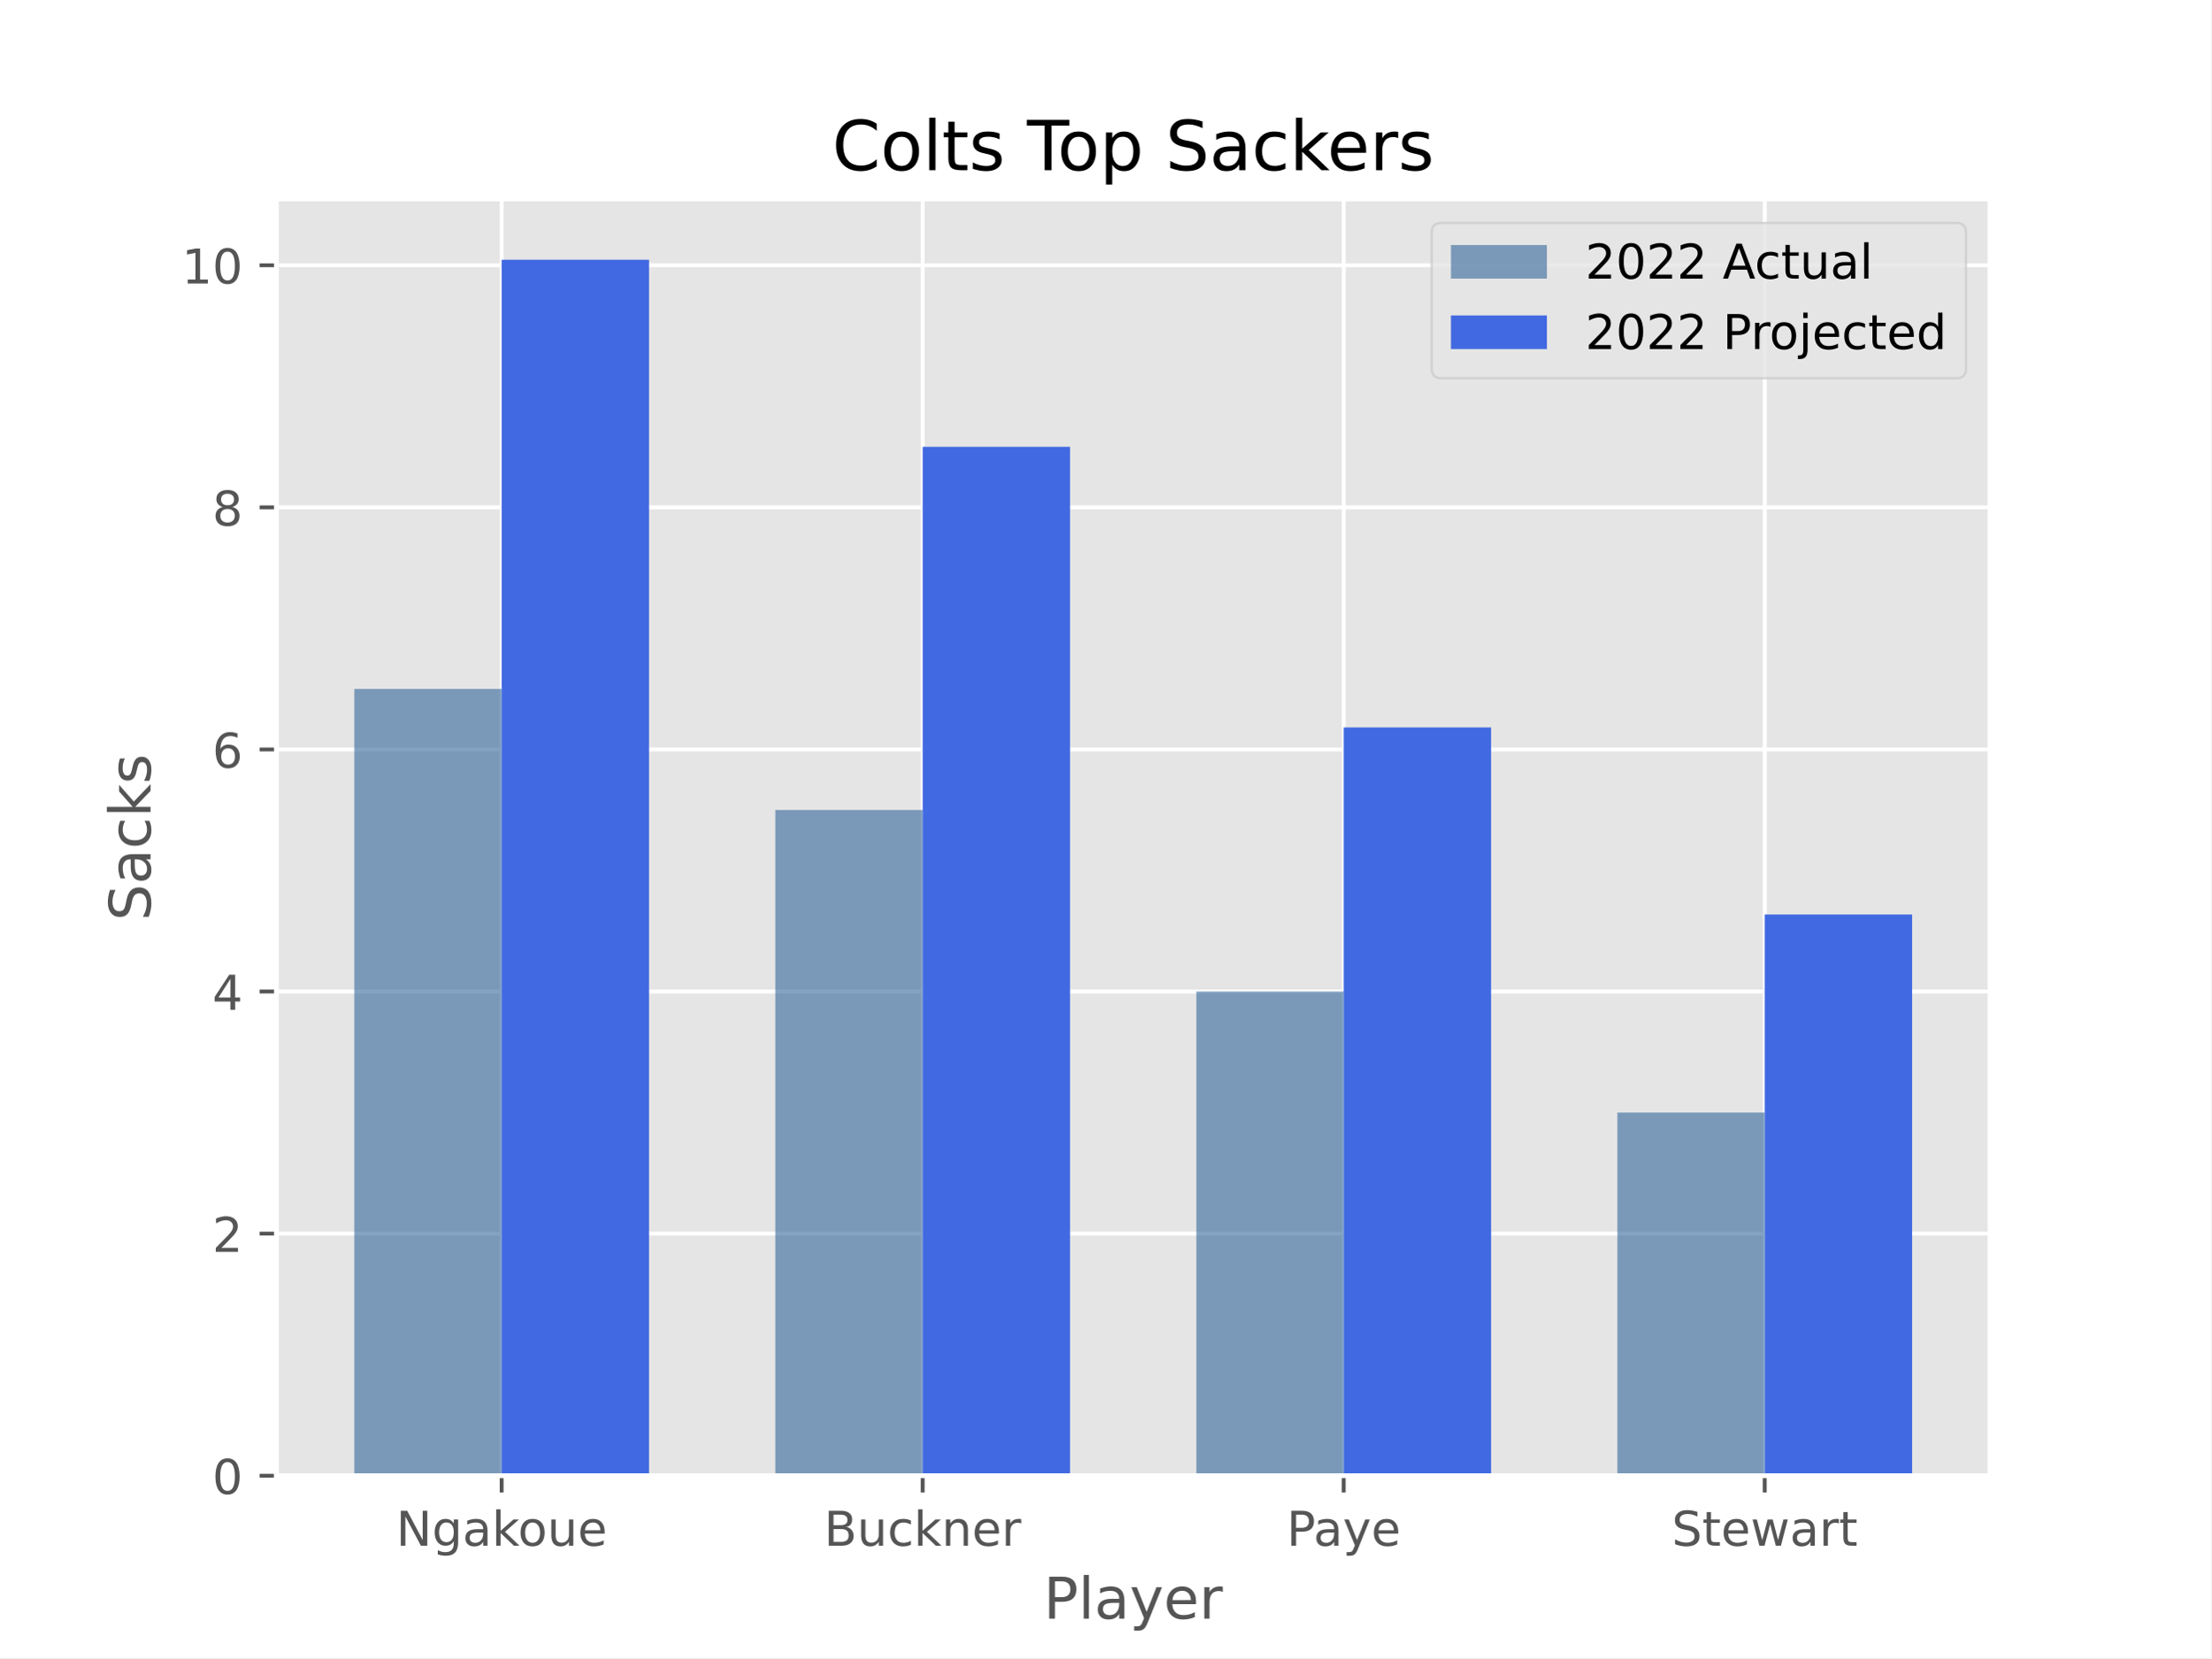
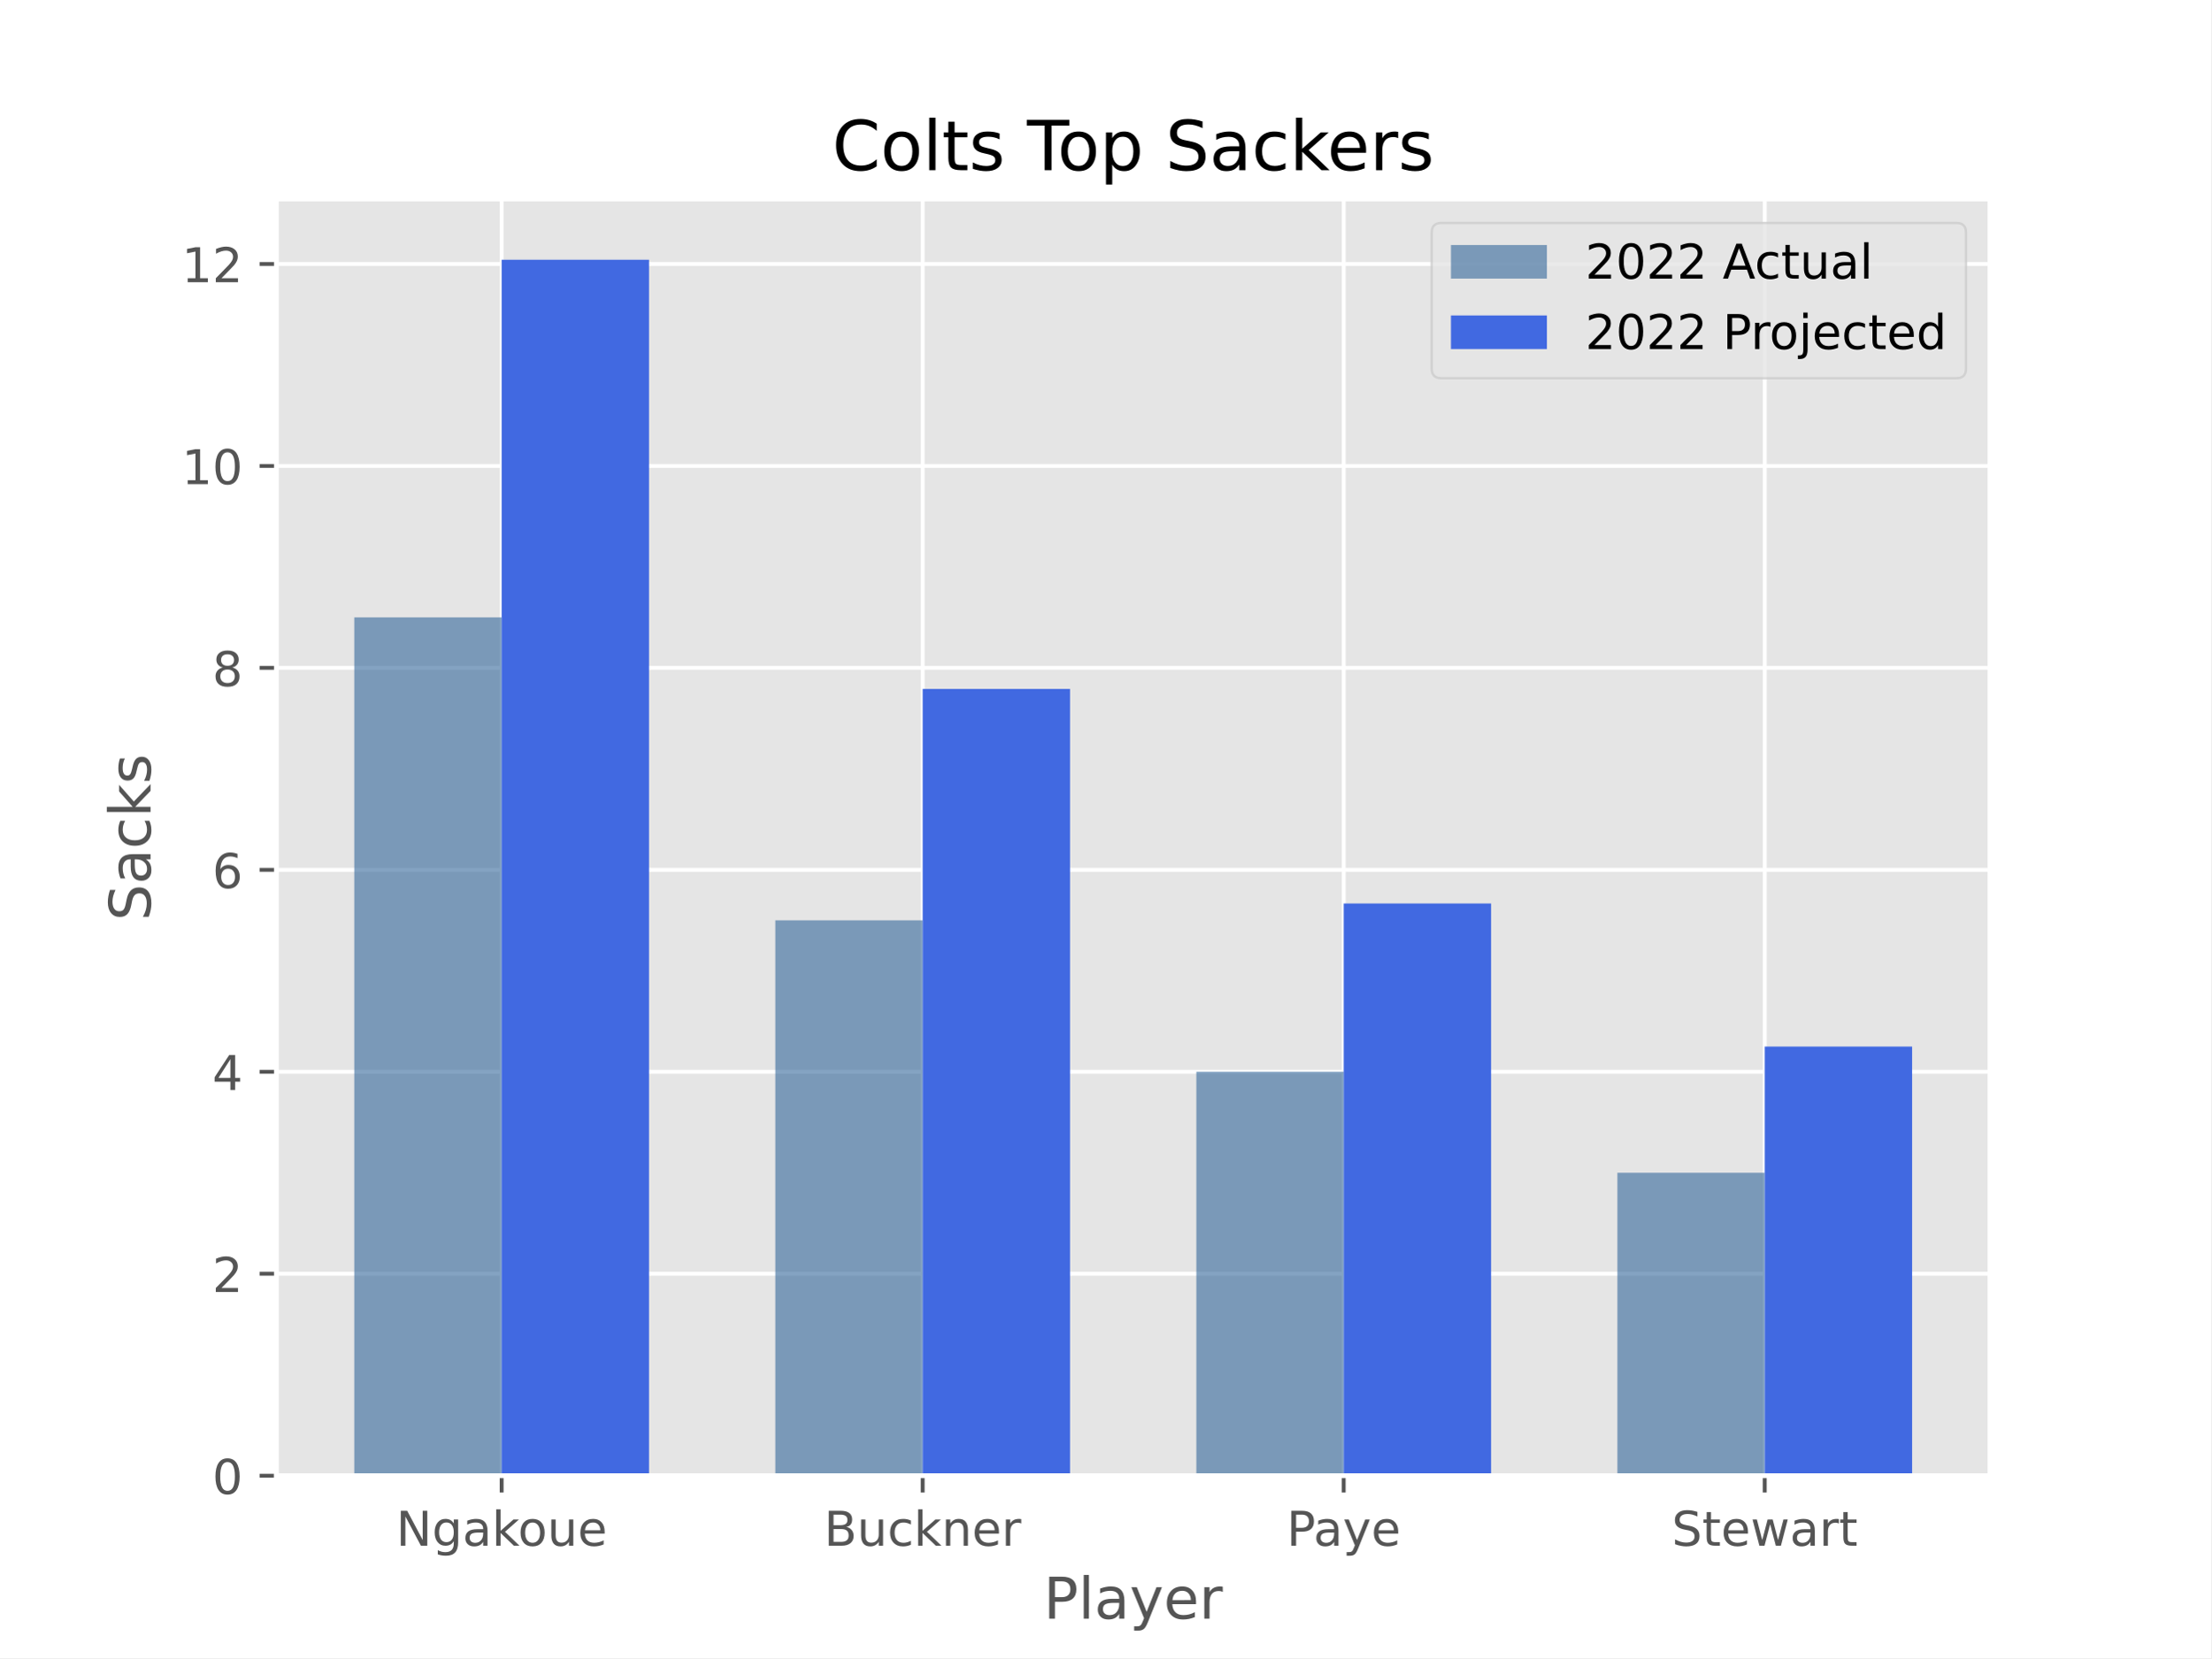
<svg xmlns="http://www.w3.org/2000/svg" xmlns:xlink="http://www.w3.org/1999/xlink" width="460.8pt" height="345.6pt" viewBox="0 0 460.8 345.6" version="1.1">
  <defs>
    <style type="text/css">*{stroke-linejoin: round; stroke-linecap: butt}</style>
  </defs>
  <g id="figure_1">
    <g id="patch_1">
      <path d="M 0 345.6  L 460.8 345.6  L 460.8 0  L 0 0  z " style="fill: #ffffff" />
    </g>
    <g id="axes_1">
      <g id="patch_2">
        <path d="M 57.6 307.584  L 414.72 307.584  L 414.72 41.472  L 57.6 41.472  z " style="fill: #e5e5e5" />
      </g>
      <g id="matplotlib.axis_1">
        <g id="xtick_1">
          <g id="line2d_1">
-             <path d="M 104.543 307.584  L 104.543 41.472  " clip-path="url(#pac8eb53884)" style="fill: none; stroke: #ffffff; stroke-width: 0.8; stroke-linecap: square" />
+             <path d="M 104.543 307.584  L 104.543 41.472  " clip-path="url(#pd30fbe1502)" style="fill: none; stroke: #ffffff; stroke-width: 0.8; stroke-linecap: square" />
          </g>
          <g id="line2d_2">
            <defs>
-               <path id="m1ac0914020" d="M 0 0  L 0 3.5  " style="stroke: #555555; stroke-width: 0.8" />
-             </defs>
-             <g>
-               <use xlink:href="#m1ac0914020" x="104.543" y="307.584" style="fill: #555555; stroke: #555555; stroke-width: 0.8" />
+               <path id="md6ff2ebf72" d="M 0 0  L 0 3.5  " style="stroke: #555555; stroke-width: 0.8" />
+             </defs>
+             <g>
+               <use xlink:href="#md6ff2ebf72" x="104.543" y="307.584" style="fill: #555555; stroke: #555555; stroke-width: 0.8" />
            </g>
          </g>
          <g id="text_1">
            <g style="fill: #555555" transform="translate(82.54564 322.1824) scale(0.1 -0.1)">
              <defs>
                <path id="DejaVuSans-4e" d="M 628 4666  L 1478 4666  L 3547 763  L 3547 4666  L 4159 4666  L 4159 0  L 3309 0  L 1241 3903  L 1241 0  L 628 0  L 628 4666  z " transform="scale(0.015625)" />
                <path id="DejaVuSans-67" d="M 2906 1791  Q 2906 2416 2648 2759  Q 2391 3103 1925 3103  Q 1463 3103 1205 2759  Q 947 2416 947 1791  Q 947 1169 1205 825  Q 1463 481 1925 481  Q 2391 481 2648 825  Q 2906 1169 2906 1791  z M 3481 434  Q 3481 -459 3084 -895  Q 2688 -1331 1869 -1331  Q 1566 -1331 1297 -1286  Q 1028 -1241 775 -1147  L 775 -588  Q 1028 -725 1275 -790  Q 1522 -856 1778 -856  Q 2344 -856 2625 -561  Q 2906 -266 2906 331  L 2906 616  Q 2728 306 2450 153  Q 2172 0 1784 0  Q 1141 0 747 490  Q 353 981 353 1791  Q 353 2603 747 3093  Q 1141 3584 1784 3584  Q 2172 3584 2450 3431  Q 2728 3278 2906 2969  L 2906 3500  L 3481 3500  L 3481 434  z " transform="scale(0.015625)" />
                <path id="DejaVuSans-61" d="M 2194 1759  Q 1497 1759 1228 1600  Q 959 1441 959 1056  Q 959 750 1161 570  Q 1363 391 1709 391  Q 2188 391 2477 730  Q 2766 1069 2766 1631  L 2766 1759  L 2194 1759  z M 3341 1997  L 3341 0  L 2766 0  L 2766 531  Q 2569 213 2275 61  Q 1981 -91 1556 -91  Q 1019 -91 701 211  Q 384 513 384 1019  Q 384 1609 779 1909  Q 1175 2209 1959 2209  L 2766 2209  L 2766 2266  Q 2766 2663 2505 2880  Q 2244 3097 1772 3097  Q 1472 3097 1187 3025  Q 903 2953 641 2809  L 641 3341  Q 956 3463 1253 3523  Q 1550 3584 1831 3584  Q 2591 3584 2966 3190  Q 3341 2797 3341 1997  z " transform="scale(0.015625)" />
                <path id="DejaVuSans-6b" d="M 581 4863  L 1159 4863  L 1159 1991  L 2875 3500  L 3609 3500  L 1753 1863  L 3688 0  L 2938 0  L 1159 1709  L 1159 0  L 581 0  L 581 4863  z " transform="scale(0.015625)" />
                <path id="DejaVuSans-6f" d="M 1959 3097  Q 1497 3097 1228 2736  Q 959 2375 959 1747  Q 959 1119 1226 758  Q 1494 397 1959 397  Q 2419 397 2687 759  Q 2956 1122 2956 1747  Q 2956 2369 2687 2733  Q 2419 3097 1959 3097  z M 1959 3584  Q 2709 3584 3137 3096  Q 3566 2609 3566 1747  Q 3566 888 3137 398  Q 2709 -91 1959 -91  Q 1206 -91 779 398  Q 353 888 353 1747  Q 353 2609 779 3096  Q 1206 3584 1959 3584  z " transform="scale(0.015625)" />
                <path id="DejaVuSans-75" d="M 544 1381  L 544 3500  L 1119 3500  L 1119 1403  Q 1119 906 1312 657  Q 1506 409 1894 409  Q 2359 409 2629 706  Q 2900 1003 2900 1516  L 2900 3500  L 3475 3500  L 3475 0  L 2900 0  L 2900 538  Q 2691 219 2414 64  Q 2138 -91 1772 -91  Q 1169 -91 856 284  Q 544 659 544 1381  z M 1991 3584  L 1991 3584  z " transform="scale(0.015625)" />
                <path id="DejaVuSans-65" d="M 3597 1894  L 3597 1613  L 953 1613  Q 991 1019 1311 708  Q 1631 397 2203 397  Q 2534 397 2845 478  Q 3156 559 3463 722  L 3463 178  Q 3153 47 2828 -22  Q 2503 -91 2169 -91  Q 1331 -91 842 396  Q 353 884 353 1716  Q 353 2575 817 3079  Q 1281 3584 2069 3584  Q 2775 3584 3186 3129  Q 3597 2675 3597 1894  z M 3022 2063  Q 3016 2534 2758 2815  Q 2500 3097 2075 3097  Q 1594 3097 1305 2825  Q 1016 2553 972 2059  L 3022 2063  z " transform="scale(0.015625)" />
              </defs>
              <use xlink:href="#DejaVuSans-4e" />
              <use xlink:href="#DejaVuSans-67" x="74.805" />
              <use xlink:href="#DejaVuSans-61" x="138.281" />
              <use xlink:href="#DejaVuSans-6b" x="199.561" />
              <use xlink:href="#DejaVuSans-6f" x="253.846" />
              <use xlink:href="#DejaVuSans-75" x="315.027" />
              <use xlink:href="#DejaVuSans-65" x="378.406" />
            </g>
          </g>
        </g>
        <g id="xtick_2">
          <g id="line2d_3">
-             <path d="M 192.288 307.584  L 192.288 41.472  " clip-path="url(#pac8eb53884)" style="fill: none; stroke: #ffffff; stroke-width: 0.8; stroke-linecap: square" />
+             <path d="M 192.288 307.584  L 192.288 41.472  " clip-path="url(#pd30fbe1502)" style="fill: none; stroke: #ffffff; stroke-width: 0.8; stroke-linecap: square" />
          </g>
          <g id="line2d_4">
            <g>
-               <use xlink:href="#m1ac0914020" x="192.288" y="307.584" style="fill: #555555; stroke: #555555; stroke-width: 0.8" />
+               <use xlink:href="#md6ff2ebf72" x="192.288" y="307.584" style="fill: #555555; stroke: #555555; stroke-width: 0.8" />
            </g>
          </g>
          <g id="text_2">
            <g style="fill: #555555" transform="translate(171.7432 322.1824) scale(0.1 -0.1)">
              <defs>
                <path id="DejaVuSans-42" d="M 1259 2228  L 1259 519  L 2272 519  Q 2781 519 3026 730  Q 3272 941 3272 1375  Q 3272 1813 3026 2020  Q 2781 2228 2272 2228  L 1259 2228  z M 1259 4147  L 1259 2741  L 2194 2741  Q 2656 2741 2882 2914  Q 3109 3088 3109 3444  Q 3109 3797 2882 3972  Q 2656 4147 2194 4147  L 1259 4147  z M 628 4666  L 2241 4666  Q 2963 4666 3353 4366  Q 3744 4066 3744 3513  Q 3744 3084 3544 2831  Q 3344 2578 2956 2516  Q 3422 2416 3680 2098  Q 3938 1781 3938 1306  Q 3938 681 3513 340  Q 3088 0 2303 0  L 628 0  L 628 4666  z " transform="scale(0.015625)" />
                <path id="DejaVuSans-63" d="M 3122 3366  L 3122 2828  Q 2878 2963 2633 3030  Q 2388 3097 2138 3097  Q 1578 3097 1268 2742  Q 959 2388 959 1747  Q 959 1106 1268 751  Q 1578 397 2138 397  Q 2388 397 2633 464  Q 2878 531 3122 666  L 3122 134  Q 2881 22 2623 -34  Q 2366 -91 2075 -91  Q 1284 -91 818 406  Q 353 903 353 1747  Q 353 2603 823 3093  Q 1294 3584 2113 3584  Q 2378 3584 2631 3529  Q 2884 3475 3122 3366  z " transform="scale(0.015625)" />
                <path id="DejaVuSans-6e" d="M 3513 2113  L 3513 0  L 2938 0  L 2938 2094  Q 2938 2591 2744 2837  Q 2550 3084 2163 3084  Q 1697 3084 1428 2787  Q 1159 2491 1159 1978  L 1159 0  L 581 0  L 581 3500  L 1159 3500  L 1159 2956  Q 1366 3272 1645 3428  Q 1925 3584 2291 3584  Q 2894 3584 3203 3211  Q 3513 2838 3513 2113  z " transform="scale(0.015625)" />
                <path id="DejaVuSans-72" d="M 2631 2963  Q 2534 3019 2420 3045  Q 2306 3072 2169 3072  Q 1681 3072 1420 2755  Q 1159 2438 1159 1844  L 1159 0  L 581 0  L 581 3500  L 1159 3500  L 1159 2956  Q 1341 3275 1631 3429  Q 1922 3584 2338 3584  Q 2397 3584 2469 3576  Q 2541 3569 2628 3553  L 2631 2963  z " transform="scale(0.015625)" />
              </defs>
              <use xlink:href="#DejaVuSans-42" />
              <use xlink:href="#DejaVuSans-75" x="68.604" />
              <use xlink:href="#DejaVuSans-63" x="131.982" />
              <use xlink:href="#DejaVuSans-6b" x="186.963" />
              <use xlink:href="#DejaVuSans-6e" x="244.873" />
              <use xlink:href="#DejaVuSans-65" x="308.252" />
              <use xlink:href="#DejaVuSans-72" x="369.775" />
            </g>
          </g>
        </g>
        <g id="xtick_3">
          <g id="line2d_5">
-             <path d="M 280.032 307.584  L 280.032 41.472  " clip-path="url(#pac8eb53884)" style="fill: none; stroke: #ffffff; stroke-width: 0.8; stroke-linecap: square" />
+             <path d="M 280.032 307.584  L 280.032 41.472  " clip-path="url(#pd30fbe1502)" style="fill: none; stroke: #ffffff; stroke-width: 0.8; stroke-linecap: square" />
          </g>
          <g id="line2d_6">
            <g>
-               <use xlink:href="#m1ac0914020" x="280.032" y="307.584" style="fill: #555555; stroke: #555555; stroke-width: 0.8" />
+               <use xlink:href="#md6ff2ebf72" x="280.032" y="307.584" style="fill: #555555; stroke: #555555; stroke-width: 0.8" />
            </g>
          </g>
          <g id="text_3">
            <g style="fill: #555555" transform="translate(268.1424 322.1824) scale(0.1 -0.1)">
              <defs>
                <path id="DejaVuSans-50" d="M 1259 4147  L 1259 2394  L 2053 2394  Q 2494 2394 2734 2622  Q 2975 2850 2975 3272  Q 2975 3691 2734 3919  Q 2494 4147 2053 4147  L 1259 4147  z M 628 4666  L 2053 4666  Q 2838 4666 3239 4311  Q 3641 3956 3641 3272  Q 3641 2581 3239 2228  Q 2838 1875 2053 1875  L 1259 1875  L 1259 0  L 628 0  L 628 4666  z " transform="scale(0.015625)" />
                <path id="DejaVuSans-79" d="M 2059 -325  Q 1816 -950 1584 -1140  Q 1353 -1331 966 -1331  L 506 -1331  L 506 -850  L 844 -850  Q 1081 -850 1212 -737  Q 1344 -625 1503 -206  L 1606 56  L 191 3500  L 800 3500  L 1894 763  L 2988 3500  L 3597 3500  L 2059 -325  z " transform="scale(0.015625)" />
              </defs>
              <use xlink:href="#DejaVuSans-50" />
              <use xlink:href="#DejaVuSans-61" x="55.803" />
              <use xlink:href="#DejaVuSans-79" x="117.082" />
              <use xlink:href="#DejaVuSans-65" x="176.262" />
            </g>
          </g>
        </g>
        <g id="xtick_4">
          <g id="line2d_7">
-             <path d="M 367.777 307.584  L 367.777 41.472  " clip-path="url(#pac8eb53884)" style="fill: none; stroke: #ffffff; stroke-width: 0.8; stroke-linecap: square" />
+             <path d="M 367.777 307.584  L 367.777 41.472  " clip-path="url(#pd30fbe1502)" style="fill: none; stroke: #ffffff; stroke-width: 0.8; stroke-linecap: square" />
          </g>
          <g id="line2d_8">
            <g>
-               <use xlink:href="#m1ac0914020" x="367.777" y="307.584" style="fill: #555555; stroke: #555555; stroke-width: 0.8" />
+               <use xlink:href="#md6ff2ebf72" x="367.777" y="307.584" style="fill: #555555; stroke: #555555; stroke-width: 0.8" />
            </g>
          </g>
          <g id="text_4">
            <g style="fill: #555555" transform="translate(348.397 322.1824) scale(0.1 -0.1)">
              <defs>
                <path id="DejaVuSans-53" d="M 3425 4513  L 3425 3897  Q 3066 4069 2747 4153  Q 2428 4238 2131 4238  Q 1616 4238 1336 4038  Q 1056 3838 1056 3469  Q 1056 3159 1242 3001  Q 1428 2844 1947 2747  L 2328 2669  Q 3034 2534 3370 2195  Q 3706 1856 3706 1288  Q 3706 609 3251 259  Q 2797 -91 1919 -91  Q 1588 -91 1214 -16  Q 841 59 441 206  L 441 856  Q 825 641 1194 531  Q 1563 422 1919 422  Q 2459 422 2753 634  Q 3047 847 3047 1241  Q 3047 1584 2836 1778  Q 2625 1972 2144 2069  L 1759 2144  Q 1053 2284 737 2584  Q 422 2884 422 3419  Q 422 4038 858 4394  Q 1294 4750 2059 4750  Q 2388 4750 2728 4690  Q 3069 4631 3425 4513  z " transform="scale(0.015625)" />
                <path id="DejaVuSans-74" d="M 1172 4494  L 1172 3500  L 2356 3500  L 2356 3053  L 1172 3053  L 1172 1153  Q 1172 725 1289 603  Q 1406 481 1766 481  L 2356 481  L 2356 0  L 1766 0  Q 1100 0 847 248  Q 594 497 594 1153  L 594 3053  L 172 3053  L 172 3500  L 594 3500  L 594 4494  L 1172 4494  z " transform="scale(0.015625)" />
                <path id="DejaVuSans-77" d="M 269 3500  L 844 3500  L 1563 769  L 2278 3500  L 2956 3500  L 3675 769  L 4391 3500  L 4966 3500  L 4050 0  L 3372 0  L 2619 2869  L 1863 0  L 1184 0  L 269 3500  z " transform="scale(0.015625)" />
              </defs>
              <use xlink:href="#DejaVuSans-53" />
              <use xlink:href="#DejaVuSans-74" x="63.477" />
              <use xlink:href="#DejaVuSans-65" x="102.686" />
              <use xlink:href="#DejaVuSans-77" x="164.209" />
              <use xlink:href="#DejaVuSans-61" x="245.996" />
              <use xlink:href="#DejaVuSans-72" x="307.275" />
              <use xlink:href="#DejaVuSans-74" x="348.389" />
            </g>
          </g>
        </g>
        <g id="text_5">
          <g style="fill: #555555" transform="translate(217.4888 337.3802) scale(0.12 -0.12)">
            <defs>
              <path id="DejaVuSans-6c" d="M 603 4863  L 1178 4863  L 1178 0  L 603 0  L 603 4863  z " transform="scale(0.015625)" />
            </defs>
            <use xlink:href="#DejaVuSans-50" />
            <use xlink:href="#DejaVuSans-6c" x="60.303" />
            <use xlink:href="#DejaVuSans-61" x="88.086" />
            <use xlink:href="#DejaVuSans-79" x="149.365" />
            <use xlink:href="#DejaVuSans-65" x="208.545" />
            <use xlink:href="#DejaVuSans-72" x="270.068" />
          </g>
        </g>
      </g>
      <g id="matplotlib.axis_2">
        <g id="ytick_1">
          <g id="line2d_9">
-             <path d="M 57.6 307.584  L 414.72 307.584  " clip-path="url(#pac8eb53884)" style="fill: none; stroke: #ffffff; stroke-width: 0.8; stroke-linecap: square" />
+             <path d="M 57.6 307.584  L 414.72 307.584  " clip-path="url(#pd30fbe1502)" style="fill: none; stroke: #ffffff; stroke-width: 0.8; stroke-linecap: square" />
          </g>
          <g id="line2d_10">
            <defs>
-               <path id="ma3e40f5e28" d="M 0 0  L -3.5 0  " style="stroke: #555555; stroke-width: 0.8" />
-             </defs>
-             <g>
-               <use xlink:href="#ma3e40f5e28" x="57.6" y="307.584" style="fill: #555555; stroke: #555555; stroke-width: 0.8" />
+               <path id="maf6a59765f" d="M 0 0  L -3.5 0  " style="stroke: #555555; stroke-width: 0.8" />
+             </defs>
+             <g>
+               <use xlink:href="#maf6a59765f" x="57.6" y="307.584" style="fill: #555555; stroke: #555555; stroke-width: 0.8" />
            </g>
          </g>
          <g id="text_6">
            <g style="fill: #555555" transform="translate(44.2375 311.3832) scale(0.1 -0.1)">
              <defs>
                <path id="DejaVuSans-30" d="M 2034 4250  Q 1547 4250 1301 3770  Q 1056 3291 1056 2328  Q 1056 1369 1301 889  Q 1547 409 2034 409  Q 2525 409 2770 889  Q 3016 1369 3016 2328  Q 3016 3291 2770 3770  Q 2525 4250 2034 4250  z M 2034 4750  Q 2819 4750 3233 4129  Q 3647 3509 3647 2328  Q 3647 1150 3233 529  Q 2819 -91 2034 -91  Q 1250 -91 836 529  Q 422 1150 422 2328  Q 422 3509 836 4129  Q 1250 4750 2034 4750  z " transform="scale(0.015625)" />
              </defs>
              <use xlink:href="#DejaVuSans-30" />
            </g>
          </g>
        </g>
        <g id="ytick_2">
          <g id="line2d_11">
-             <path d="M 57.6 257.125  L 414.72 257.125  " clip-path="url(#pac8eb53884)" style="fill: none; stroke: #ffffff; stroke-width: 0.8; stroke-linecap: square" />
+             <path d="M 57.6 265.49  L 414.72 265.49  " clip-path="url(#pd30fbe1502)" style="fill: none; stroke: #ffffff; stroke-width: 0.8; stroke-linecap: square" />
          </g>
          <g id="line2d_12">
            <g>
-               <use xlink:href="#ma3e40f5e28" x="57.6" y="257.125" style="fill: #555555; stroke: #555555; stroke-width: 0.8" />
+               <use xlink:href="#maf6a59765f" x="57.6" y="265.49" style="fill: #555555; stroke: #555555; stroke-width: 0.8" />
            </g>
          </g>
          <g id="text_7">
-             <g style="fill: #555555" transform="translate(44.2375 260.9246) scale(0.1 -0.1)">
+             <g style="fill: #555555" transform="translate(44.2375 269.2894) scale(0.1 -0.1)">
              <defs>
                <path id="DejaVuSans-32" d="M 1228 531  L 3431 531  L 3431 0  L 469 0  L 469 531  Q 828 903 1448 1529  Q 2069 2156 2228 2338  Q 2531 2678 2651 2914  Q 2772 3150 2772 3378  Q 2772 3750 2511 3984  Q 2250 4219 1831 4219  Q 1534 4219 1204 4116  Q 875 4013 500 3803  L 500 4441  Q 881 4594 1212 4672  Q 1544 4750 1819 4750  Q 2544 4750 2975 4387  Q 3406 4025 3406 3419  Q 3406 3131 3298 2873  Q 3191 2616 2906 2266  Q 2828 2175 2409 1742  Q 1991 1309 1228 531  z " transform="scale(0.015625)" />
              </defs>
              <use xlink:href="#DejaVuSans-32" />
            </g>
          </g>
        </g>
        <g id="ytick_3">
          <g id="line2d_13">
-             <path d="M 57.6 206.667  L 414.72 206.667  " clip-path="url(#pac8eb53884)" style="fill: none; stroke: #ffffff; stroke-width: 0.8; stroke-linecap: square" />
+             <path d="M 57.6 223.396  L 414.72 223.396  " clip-path="url(#pd30fbe1502)" style="fill: none; stroke: #ffffff; stroke-width: 0.8; stroke-linecap: square" />
          </g>
          <g id="line2d_14">
            <g>
-               <use xlink:href="#ma3e40f5e28" x="57.6" y="206.667" style="fill: #555555; stroke: #555555; stroke-width: 0.8" />
+               <use xlink:href="#maf6a59765f" x="57.6" y="223.396" style="fill: #555555; stroke: #555555; stroke-width: 0.8" />
            </g>
          </g>
          <g id="text_8">
-             <g style="fill: #555555" transform="translate(44.2375 210.4659) scale(0.1 -0.1)">
+             <g style="fill: #555555" transform="translate(44.2375 227.1955) scale(0.1 -0.1)">
              <defs>
                <path id="DejaVuSans-34" d="M 2419 4116  L 825 1625  L 2419 1625  L 2419 4116  z M 2253 4666  L 3047 4666  L 3047 1625  L 3713 1625  L 3713 1100  L 3047 1100  L 3047 0  L 2419 0  L 2419 1100  L 313 1100  L 313 1709  L 2253 4666  z " transform="scale(0.015625)" />
              </defs>
              <use xlink:href="#DejaVuSans-34" />
            </g>
          </g>
        </g>
        <g id="ytick_4">
          <g id="line2d_15">
-             <path d="M 57.6 156.208  L 414.72 156.208  " clip-path="url(#pac8eb53884)" style="fill: none; stroke: #ffffff; stroke-width: 0.8; stroke-linecap: square" />
+             <path d="M 57.6 181.302  L 414.72 181.302  " clip-path="url(#pd30fbe1502)" style="fill: none; stroke: #ffffff; stroke-width: 0.8; stroke-linecap: square" />
          </g>
          <g id="line2d_16">
            <g>
-               <use xlink:href="#ma3e40f5e28" x="57.6" y="156.208" style="fill: #555555; stroke: #555555; stroke-width: 0.8" />
+               <use xlink:href="#maf6a59765f" x="57.6" y="181.302" style="fill: #555555; stroke: #555555; stroke-width: 0.8" />
            </g>
          </g>
          <g id="text_9">
-             <g style="fill: #555555" transform="translate(44.2375 160.0073) scale(0.1 -0.1)">
+             <g style="fill: #555555" transform="translate(44.2375 185.1017) scale(0.1 -0.1)">
              <defs>
                <path id="DejaVuSans-36" d="M 2113 2584  Q 1688 2584 1439 2293  Q 1191 2003 1191 1497  Q 1191 994 1439 701  Q 1688 409 2113 409  Q 2538 409 2786 701  Q 3034 994 3034 1497  Q 3034 2003 2786 2293  Q 2538 2584 2113 2584  z M 3366 4563  L 3366 3988  Q 3128 4100 2886 4159  Q 2644 4219 2406 4219  Q 1781 4219 1451 3797  Q 1122 3375 1075 2522  Q 1259 2794 1537 2939  Q 1816 3084 2150 3084  Q 2853 3084 3261 2657  Q 3669 2231 3669 1497  Q 3669 778 3244 343  Q 2819 -91 2113 -91  Q 1303 -91 875 529  Q 447 1150 447 2328  Q 447 3434 972 4092  Q 1497 4750 2381 4750  Q 2619 4750 2861 4703  Q 3103 4656 3366 4563  z " transform="scale(0.015625)" />
              </defs>
              <use xlink:href="#DejaVuSans-36" />
            </g>
          </g>
        </g>
        <g id="ytick_5">
          <g id="line2d_17">
-             <path d="M 57.6 105.749  L 414.72 105.749  " clip-path="url(#pac8eb53884)" style="fill: none; stroke: #ffffff; stroke-width: 0.8; stroke-linecap: square" />
+             <path d="M 57.6 139.209  L 414.72 139.209  " clip-path="url(#pd30fbe1502)" style="fill: none; stroke: #ffffff; stroke-width: 0.8; stroke-linecap: square" />
          </g>
          <g id="line2d_18">
            <g>
-               <use xlink:href="#ma3e40f5e28" x="57.6" y="105.749" style="fill: #555555; stroke: #555555; stroke-width: 0.8" />
+               <use xlink:href="#maf6a59765f" x="57.6" y="139.209" style="fill: #555555; stroke: #555555; stroke-width: 0.8" />
            </g>
          </g>
          <g id="text_10">
-             <g style="fill: #555555" transform="translate(44.2375 109.5486) scale(0.1 -0.1)">
+             <g style="fill: #555555" transform="translate(44.2375 143.0079) scale(0.1 -0.1)">
              <defs>
                <path id="DejaVuSans-38" d="M 2034 2216  Q 1584 2216 1326 1975  Q 1069 1734 1069 1313  Q 1069 891 1326 650  Q 1584 409 2034 409  Q 2484 409 2743 651  Q 3003 894 3003 1313  Q 3003 1734 2745 1975  Q 2488 2216 2034 2216  z M 1403 2484  Q 997 2584 770 2862  Q 544 3141 544 3541  Q 544 4100 942 4425  Q 1341 4750 2034 4750  Q 2731 4750 3128 4425  Q 3525 4100 3525 3541  Q 3525 3141 3298 2862  Q 3072 2584 2669 2484  Q 3125 2378 3379 2068  Q 3634 1759 3634 1313  Q 3634 634 3220 271  Q 2806 -91 2034 -91  Q 1263 -91 848 271  Q 434 634 434 1313  Q 434 1759 690 2068  Q 947 2378 1403 2484  z M 1172 3481  Q 1172 3119 1398 2916  Q 1625 2713 2034 2713  Q 2441 2713 2670 2916  Q 2900 3119 2900 3481  Q 2900 3844 2670 4047  Q 2441 4250 2034 4250  Q 1625 4250 1398 4047  Q 1172 3844 1172 3481  z " transform="scale(0.015625)" />
              </defs>
              <use xlink:href="#DejaVuSans-38" />
            </g>
          </g>
        </g>
        <g id="ytick_6">
          <g id="line2d_19">
-             <path d="M 57.6 55.291  L 414.72 55.291  " clip-path="url(#pac8eb53884)" style="fill: none; stroke: #ffffff; stroke-width: 0.8; stroke-linecap: square" />
+             <path d="M 57.6 97.115  L 414.72 97.115  " clip-path="url(#pd30fbe1502)" style="fill: none; stroke: #ffffff; stroke-width: 0.8; stroke-linecap: square" />
          </g>
          <g id="line2d_20">
            <g>
-               <use xlink:href="#ma3e40f5e28" x="57.6" y="55.291" style="fill: #555555; stroke: #555555; stroke-width: 0.8" />
+               <use xlink:href="#maf6a59765f" x="57.6" y="97.115" style="fill: #555555; stroke: #555555; stroke-width: 0.8" />
            </g>
          </g>
          <g id="text_11">
-             <g style="fill: #555555" transform="translate(37.875 59.09001) scale(0.1 -0.1)">
+             <g style="fill: #555555" transform="translate(37.875 100.914) scale(0.1 -0.1)">
              <defs>
                <path id="DejaVuSans-31" d="M 794 531  L 1825 531  L 1825 4091  L 703 3866  L 703 4441  L 1819 4666  L 2450 4666  L 2450 531  L 3481 531  L 3481 0  L 794 0  L 794 531  z " transform="scale(0.015625)" />
              </defs>
              <use xlink:href="#DejaVuSans-31" />
              <use xlink:href="#DejaVuSans-30" x="63.623" />
            </g>
          </g>
        </g>
-         <g id="text_12">
+         <g id="ytick_7">
+           <g id="line2d_21">
+             <path d="M 57.6 55.021  L 414.72 55.021  " clip-path="url(#pd30fbe1502)" style="fill: none; stroke: #ffffff; stroke-width: 0.8; stroke-linecap: square" />
+           </g>
+           <g id="line2d_22">
+             <g>
+               <use xlink:href="#maf6a59765f" x="57.6" y="55.021" style="fill: #555555; stroke: #555555; stroke-width: 0.8" />
+             </g>
+           </g>
+           <g id="text_12">
+             <g style="fill: #555555" transform="translate(37.875 58.82017) scale(0.1 -0.1)">
+               <use xlink:href="#DejaVuSans-31" />
+               <use xlink:href="#DejaVuSans-32" x="63.623" />
+             </g>
+           </g>
+         </g>
+         <g id="text_13">
          <g style="fill: #555555" transform="translate(31.37937 191.913) rotate(-90) scale(0.12 -0.12)">
            <defs>
              <path id="DejaVuSans-73" d="M 2834 3397  L 2834 2853  Q 2591 2978 2328 3040  Q 2066 3103 1784 3103  Q 1356 3103 1142 2972  Q 928 2841 928 2578  Q 928 2378 1081 2264  Q 1234 2150 1697 2047  L 1894 2003  Q 2506 1872 2764 1633  Q 3022 1394 3022 966  Q 3022 478 2636 193  Q 2250 -91 1575 -91  Q 1294 -91 989 -36  Q 684 19 347 128  L 347 722  Q 666 556 975 473  Q 1284 391 1588 391  Q 1994 391 2212 530  Q 2431 669 2431 922  Q 2431 1156 2273 1281  Q 2116 1406 1581 1522  L 1381 1569  Q 847 1681 609 1914  Q 372 2147 372 2553  Q 372 3047 722 3315  Q 1072 3584 1716 3584  Q 2034 3584 2315 3537  Q 2597 3491 2834 3397  z " transform="scale(0.015625)" />
            </defs>
            <use xlink:href="#DejaVuSans-53" />
            <use xlink:href="#DejaVuSans-61" x="63.477" />
            <use xlink:href="#DejaVuSans-63" x="124.756" />
            <use xlink:href="#DejaVuSans-6b" x="179.736" />
            <use xlink:href="#DejaVuSans-73" x="237.646" />
          </g>
        </g>
      </g>
      <g id="patch_3">
-         <path d="M 73.833 307.584  L 104.543 307.584  L 104.543 143.593  L 73.833 143.593  z " clip-path="url(#pac8eb53884)" style="fill: #336699; fill-opacity: 0.6" />
+         <path d="M 73.833 307.584  L 104.543 307.584  L 104.543 128.685  L 73.833 128.685  z " clip-path="url(#pd30fbe1502)" style="fill: #336699; fill-opacity: 0.6" />
      </g>
      <g id="patch_4">
-         <path d="M 161.577 307.584  L 192.288 307.584  L 192.288 168.823  L 161.577 168.823  z " clip-path="url(#pac8eb53884)" style="fill: #336699; fill-opacity: 0.6" />
+         <path d="M 161.577 307.584  L 192.288 307.584  L 192.288 191.826  L 161.577 191.826  z " clip-path="url(#pd30fbe1502)" style="fill: #336699; fill-opacity: 0.6" />
      </g>
      <g id="patch_5">
-         <path d="M 249.322 307.584  L 280.032 307.584  L 280.032 206.667  L 249.322 206.667  z " clip-path="url(#pac8eb53884)" style="fill: #336699; fill-opacity: 0.6" />
+         <path d="M 249.322 307.584  L 280.032 307.584  L 280.032 223.396  L 249.322 223.396  z " clip-path="url(#pd30fbe1502)" style="fill: #336699; fill-opacity: 0.6" />
      </g>
      <g id="patch_6">
-         <path d="M 337.066 307.584  L 367.777 307.584  L 367.777 231.896  L 337.066 231.896  z " clip-path="url(#pac8eb53884)" style="fill: #336699; fill-opacity: 0.6" />
+         <path d="M 337.066 307.584  L 367.777 307.584  L 367.777 244.443  L 337.066 244.443  z " clip-path="url(#pd30fbe1502)" style="fill: #336699; fill-opacity: 0.6" />
      </g>
      <g id="patch_7">
-         <path d="M 104.543 307.584  L 135.254 307.584  L 135.254 54.144  L 104.543 54.144  z " clip-path="url(#pac8eb53884)" style="fill: #4169e1" />
+         <path d="M 104.543 307.584  L 135.254 307.584  L 135.254 54.144  L 104.543 54.144  z " clip-path="url(#pd30fbe1502)" style="fill: #4169e1" />
      </g>
      <g id="patch_8">
-         <path d="M 192.288 307.584  L 222.998 307.584  L 222.998 93.135  L 192.288 93.135  z " clip-path="url(#pac8eb53884)" style="fill: #4169e1" />
+         <path d="M 192.288 307.584  L 222.998 307.584  L 222.998 143.593  L 192.288 143.593  z " clip-path="url(#pd30fbe1502)" style="fill: #4169e1" />
      </g>
      <g id="patch_9">
-         <path d="M 280.032 307.584  L 310.743 307.584  L 310.743 151.621  L 280.032 151.621  z " clip-path="url(#pac8eb53884)" style="fill: #4169e1" />
+         <path d="M 280.032 307.584  L 310.743 307.584  L 310.743 188.318  L 280.032 188.318  z " clip-path="url(#pd30fbe1502)" style="fill: #4169e1" />
      </g>
      <g id="patch_10">
-         <path d="M 367.777 307.584  L 398.487 307.584  L 398.487 190.612  L 367.777 190.612  z " clip-path="url(#pac8eb53884)" style="fill: #4169e1" />
+         <path d="M 367.777 307.584  L 398.487 307.584  L 398.487 218.135  L 367.777 218.135  z " clip-path="url(#pd30fbe1502)" style="fill: #4169e1" />
      </g>
      <g id="patch_11">
        <path d="M 57.6 307.584  L 57.6 41.472  " style="fill: none; stroke: #ffffff; stroke-linejoin: miter; stroke-linecap: square" />
      </g>
      <g id="patch_12">
        <path d="M 414.72 307.584  L 414.72 41.472  " style="fill: none; stroke: #ffffff; stroke-linejoin: miter; stroke-linecap: square" />
      </g>
      <g id="patch_13">
        <path d="M 57.6 307.584  L 414.72 307.584  " style="fill: none; stroke: #ffffff; stroke-linejoin: miter; stroke-linecap: square" />
      </g>
      <g id="patch_14">
        <path d="M 57.6 41.472  L 414.72 41.472  " style="fill: none; stroke: #ffffff; stroke-linejoin: miter; stroke-linecap: square" />
      </g>
-       <g id="text_13">
+       <g id="text_14">
        <g transform="translate(173.4356 35.472) scale(0.144 -0.144)">
          <defs>
            <path id="DejaVuSans-43" d="M 4122 4306  L 4122 3641  Q 3803 3938 3442 4084  Q 3081 4231 2675 4231  Q 1875 4231 1450 3742  Q 1025 3253 1025 2328  Q 1025 1406 1450 917  Q 1875 428 2675 428  Q 3081 428 3442 575  Q 3803 722 4122 1019  L 4122 359  Q 3791 134 3420 21  Q 3050 -91 2638 -91  Q 1578 -91 968 557  Q 359 1206 359 2328  Q 359 3453 968 4101  Q 1578 4750 2638 4750  Q 3056 4750 3426 4639  Q 3797 4528 4122 4306  z " transform="scale(0.015625)" />
            <path id="DejaVuSans-20" transform="scale(0.015625)" />
            <path id="DejaVuSans-54" d="M -19 4666  L 3928 4666  L 3928 4134  L 2272 4134  L 2272 0  L 1638 0  L 1638 4134  L -19 4134  L -19 4666  z " transform="scale(0.015625)" />
            <path id="DejaVuSans-70" d="M 1159 525  L 1159 -1331  L 581 -1331  L 581 3500  L 1159 3500  L 1159 2969  Q 1341 3281 1617 3432  Q 1894 3584 2278 3584  Q 2916 3584 3314 3078  Q 3713 2572 3713 1747  Q 3713 922 3314 415  Q 2916 -91 2278 -91  Q 1894 -91 1617 61  Q 1341 213 1159 525  z M 3116 1747  Q 3116 2381 2855 2742  Q 2594 3103 2138 3103  Q 1681 3103 1420 2742  Q 1159 2381 1159 1747  Q 1159 1113 1420 752  Q 1681 391 2138 391  Q 2594 391 2855 752  Q 3116 1113 3116 1747  z " transform="scale(0.015625)" />
          </defs>
          <use xlink:href="#DejaVuSans-43" />
          <use xlink:href="#DejaVuSans-6f" x="69.824" />
          <use xlink:href="#DejaVuSans-6c" x="131.006" />
          <use xlink:href="#DejaVuSans-74" x="158.789" />
          <use xlink:href="#DejaVuSans-73" x="197.998" />
          <use xlink:href="#DejaVuSans-20" x="250.098" />
          <use xlink:href="#DejaVuSans-54" x="281.885" />
          <use xlink:href="#DejaVuSans-6f" x="325.969" />
          <use xlink:href="#DejaVuSans-70" x="387.15" />
          <use xlink:href="#DejaVuSans-20" x="450.627" />
          <use xlink:href="#DejaVuSans-53" x="482.414" />
          <use xlink:href="#DejaVuSans-61" x="545.891" />
          <use xlink:href="#DejaVuSans-63" x="607.17" />
          <use xlink:href="#DejaVuSans-6b" x="662.15" />
          <use xlink:href="#DejaVuSans-65" x="716.436" />
          <use xlink:href="#DejaVuSans-72" x="777.959" />
          <use xlink:href="#DejaVuSans-73" x="819.072" />
        </g>
      </g>
      <g id="legend_1">
        <g id="patch_15">
          <path d="M 300.381 78.828  L 407.72 78.828  Q 409.72 78.828 409.72 76.828  L 409.72 48.472  Q 409.72 46.472 407.72 46.472  L 300.381 46.472  Q 298.381 46.472 298.381 48.472  L 298.381 76.828  Q 298.381 78.828 300.381 78.828  z " style="fill: #e5e5e5; opacity: 0.8; stroke: #cccccc; stroke-width: 0.5; stroke-linejoin: miter" />
        </g>
        <g id="patch_16">
          <path d="M 302.381 58.07  L 322.381 58.07  L 322.381 51.07  L 302.381 51.07  z " style="fill: #336699; fill-opacity: 0.6" />
        </g>
-         <g id="text_14">
+         <g id="text_15">
          <g transform="translate(330.3809 58.07044) scale(0.1 -0.1)">
            <defs>
              <path id="DejaVuSans-41" d="M 2188 4044  L 1331 1722  L 3047 1722  L 2188 4044  z M 1831 4666  L 2547 4666  L 4325 0  L 3669 0  L 3244 1197  L 1141 1197  L 716 0  L 50 0  L 1831 4666  z " transform="scale(0.015625)" />
            </defs>
            <use xlink:href="#DejaVuSans-32" />
            <use xlink:href="#DejaVuSans-30" x="63.623" />
            <use xlink:href="#DejaVuSans-32" x="127.246" />
            <use xlink:href="#DejaVuSans-32" x="190.869" />
            <use xlink:href="#DejaVuSans-20" x="254.492" />
            <use xlink:href="#DejaVuSans-41" x="286.279" />
            <use xlink:href="#DejaVuSans-63" x="352.938" />
            <use xlink:href="#DejaVuSans-74" x="407.918" />
            <use xlink:href="#DejaVuSans-75" x="447.127" />
            <use xlink:href="#DejaVuSans-61" x="510.506" />
            <use xlink:href="#DejaVuSans-6c" x="571.785" />
          </g>
        </g>
        <g id="patch_17">
          <path d="M 302.381 72.749  L 322.381 72.749  L 322.381 65.749  L 302.381 65.749  z " style="fill: #4169e1" />
        </g>
-         <g id="text_15">
+         <g id="text_16">
          <g transform="translate(330.3809 72.74856) scale(0.1 -0.1)">
            <defs>
              <path id="DejaVuSans-6a" d="M 603 3500  L 1178 3500  L 1178 -63  Q 1178 -731 923 -1031  Q 669 -1331 103 -1331  L -116 -1331  L -116 -844  L 38 -844  Q 366 -844 484 -692  Q 603 -541 603 -63  L 603 3500  z M 603 4863  L 1178 4863  L 1178 4134  L 603 4134  L 603 4863  z " transform="scale(0.015625)" />
              <path id="DejaVuSans-64" d="M 2906 2969  L 2906 4863  L 3481 4863  L 3481 0  L 2906 0  L 2906 525  Q 2725 213 2448 61  Q 2172 -91 1784 -91  Q 1150 -91 751 415  Q 353 922 353 1747  Q 353 2572 751 3078  Q 1150 3584 1784 3584  Q 2172 3584 2448 3432  Q 2725 3281 2906 2969  z M 947 1747  Q 947 1113 1208 752  Q 1469 391 1925 391  Q 2381 391 2643 752  Q 2906 1113 2906 1747  Q 2906 2381 2643 2742  Q 2381 3103 1925 3103  Q 1469 3103 1208 2742  Q 947 2381 947 1747  z " transform="scale(0.015625)" />
            </defs>
            <use xlink:href="#DejaVuSans-32" />
            <use xlink:href="#DejaVuSans-30" x="63.623" />
            <use xlink:href="#DejaVuSans-32" x="127.246" />
            <use xlink:href="#DejaVuSans-32" x="190.869" />
            <use xlink:href="#DejaVuSans-20" x="254.492" />
            <use xlink:href="#DejaVuSans-50" x="286.279" />
            <use xlink:href="#DejaVuSans-72" x="344.832" />
            <use xlink:href="#DejaVuSans-6f" x="383.695" />
            <use xlink:href="#DejaVuSans-6a" x="444.877" />
            <use xlink:href="#DejaVuSans-65" x="472.66" />
            <use xlink:href="#DejaVuSans-63" x="534.184" />
            <use xlink:href="#DejaVuSans-74" x="589.164" />
            <use xlink:href="#DejaVuSans-65" x="628.373" />
            <use xlink:href="#DejaVuSans-64" x="689.896" />
          </g>
        </g>
      </g>
    </g>
  </g>
  <defs>
-     <clipPath id="pac8eb53884">
+     <clipPath id="pd30fbe1502">
      <rect x="57.6" y="41.472" width="357.12" height="266.112" />
    </clipPath>
  </defs>
</svg>
